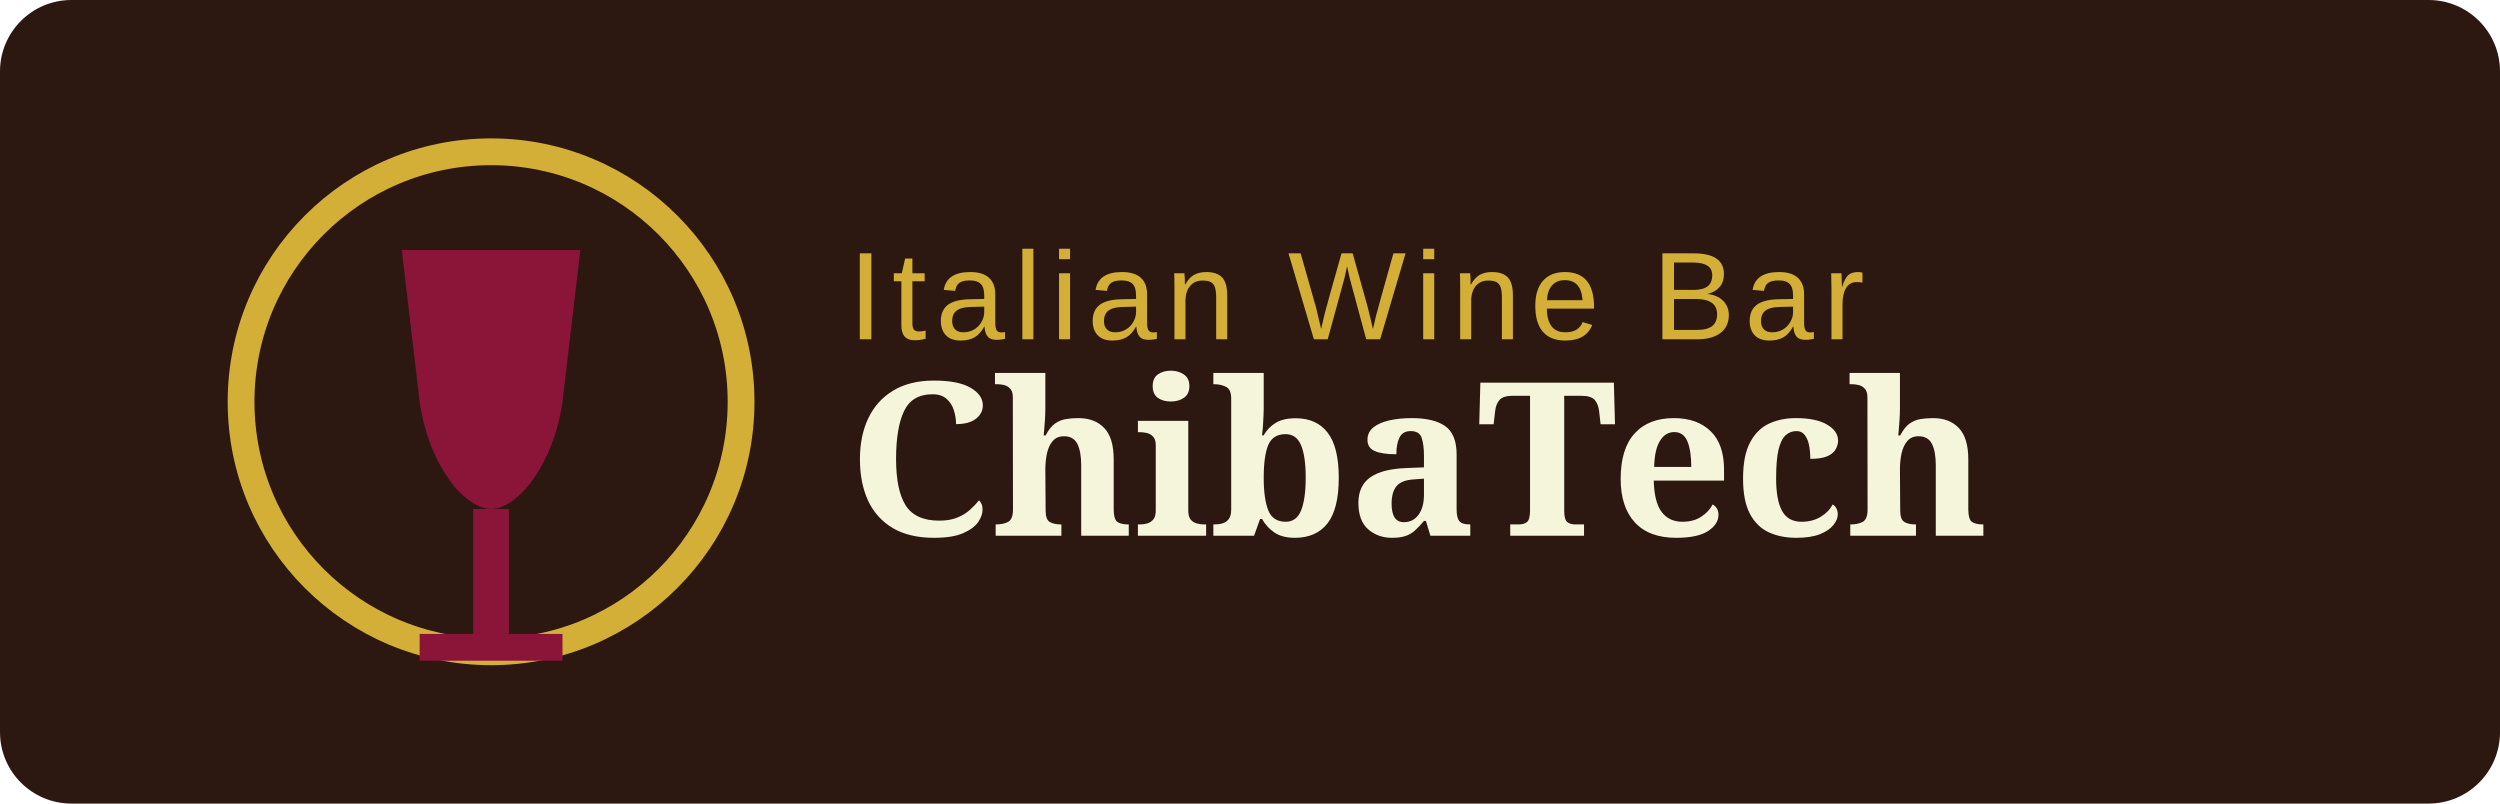
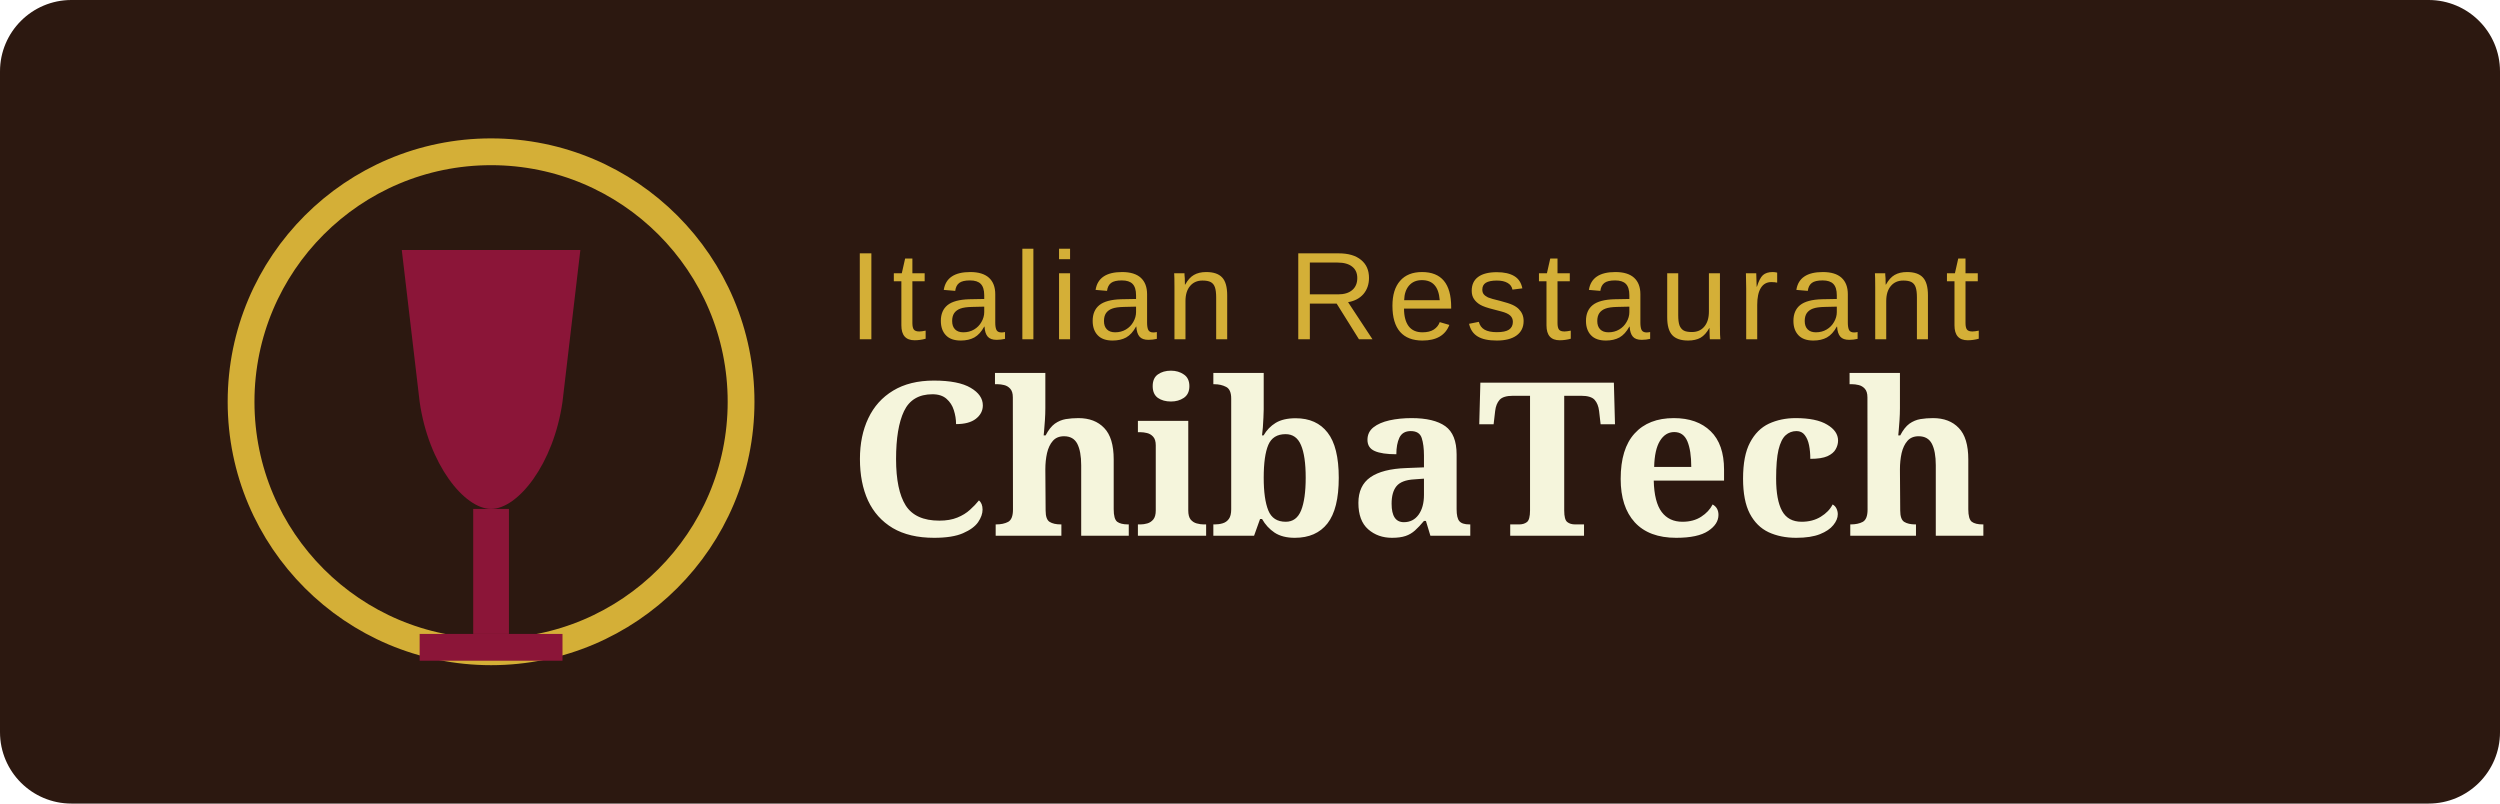
<svg xmlns="http://www.w3.org/2000/svg" viewBox="0 0 280 90">
  <rect width="280" height="90" fill="#2C1810" rx="8" />
  <circle cx="55" cy="45" r="28" fill="none" stroke="#D4AF37" stroke-width="3" />
  <path d="M45 28 L65 28 L63 45 C62 52 58 57 55 57 C52 57 48 52 47 45 Z" fill="#8B1538" />
  <rect x="53" y="57" width="4" height="14" fill="#8B1538" />
  <rect x="47" y="71" width="16" height="3" fill="#8B1538" />
  <text x="95" y="38" fill="#D4AF37" font-size="14" font-family="Arial, sans-serif" letter-spacing="1">
-         Italian Wine Bar
+         Italian Restaurant
    </text>
  <text x="95" y="60" fill="#F5F5DC" font-size="24" font-family="Georgia, serif" font-weight="bold">
        ChibaTech
    </text>
</svg>
